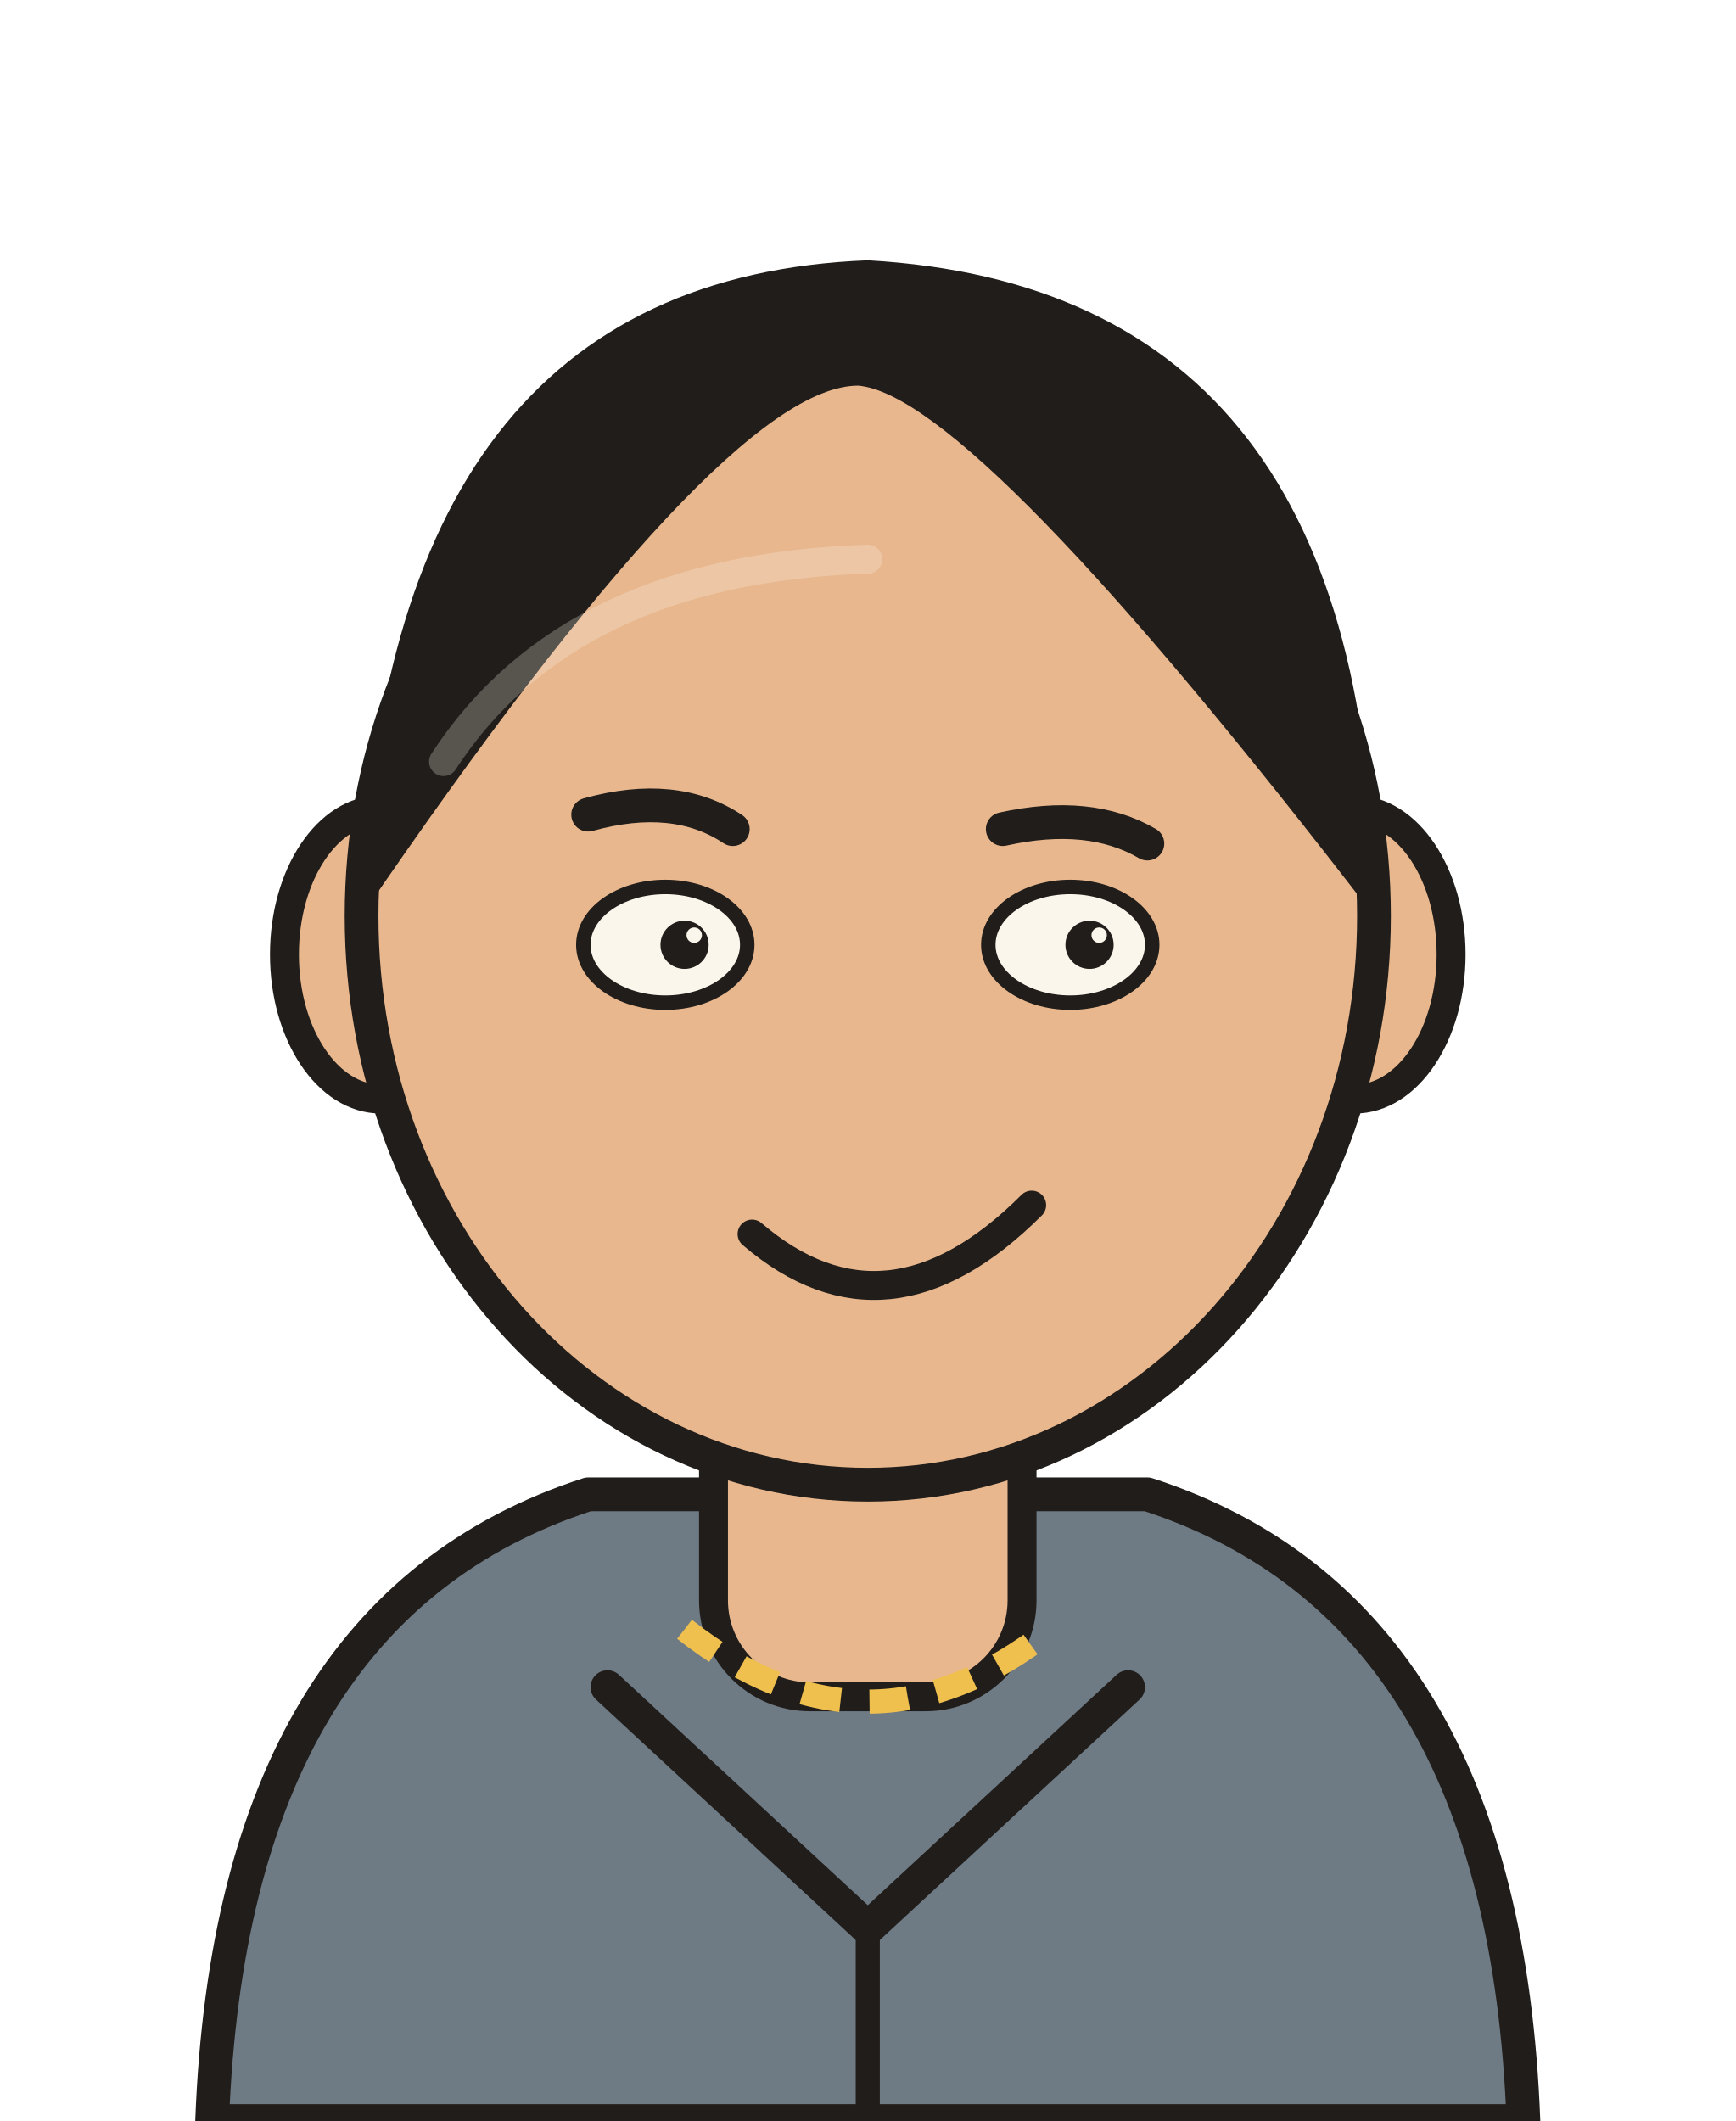
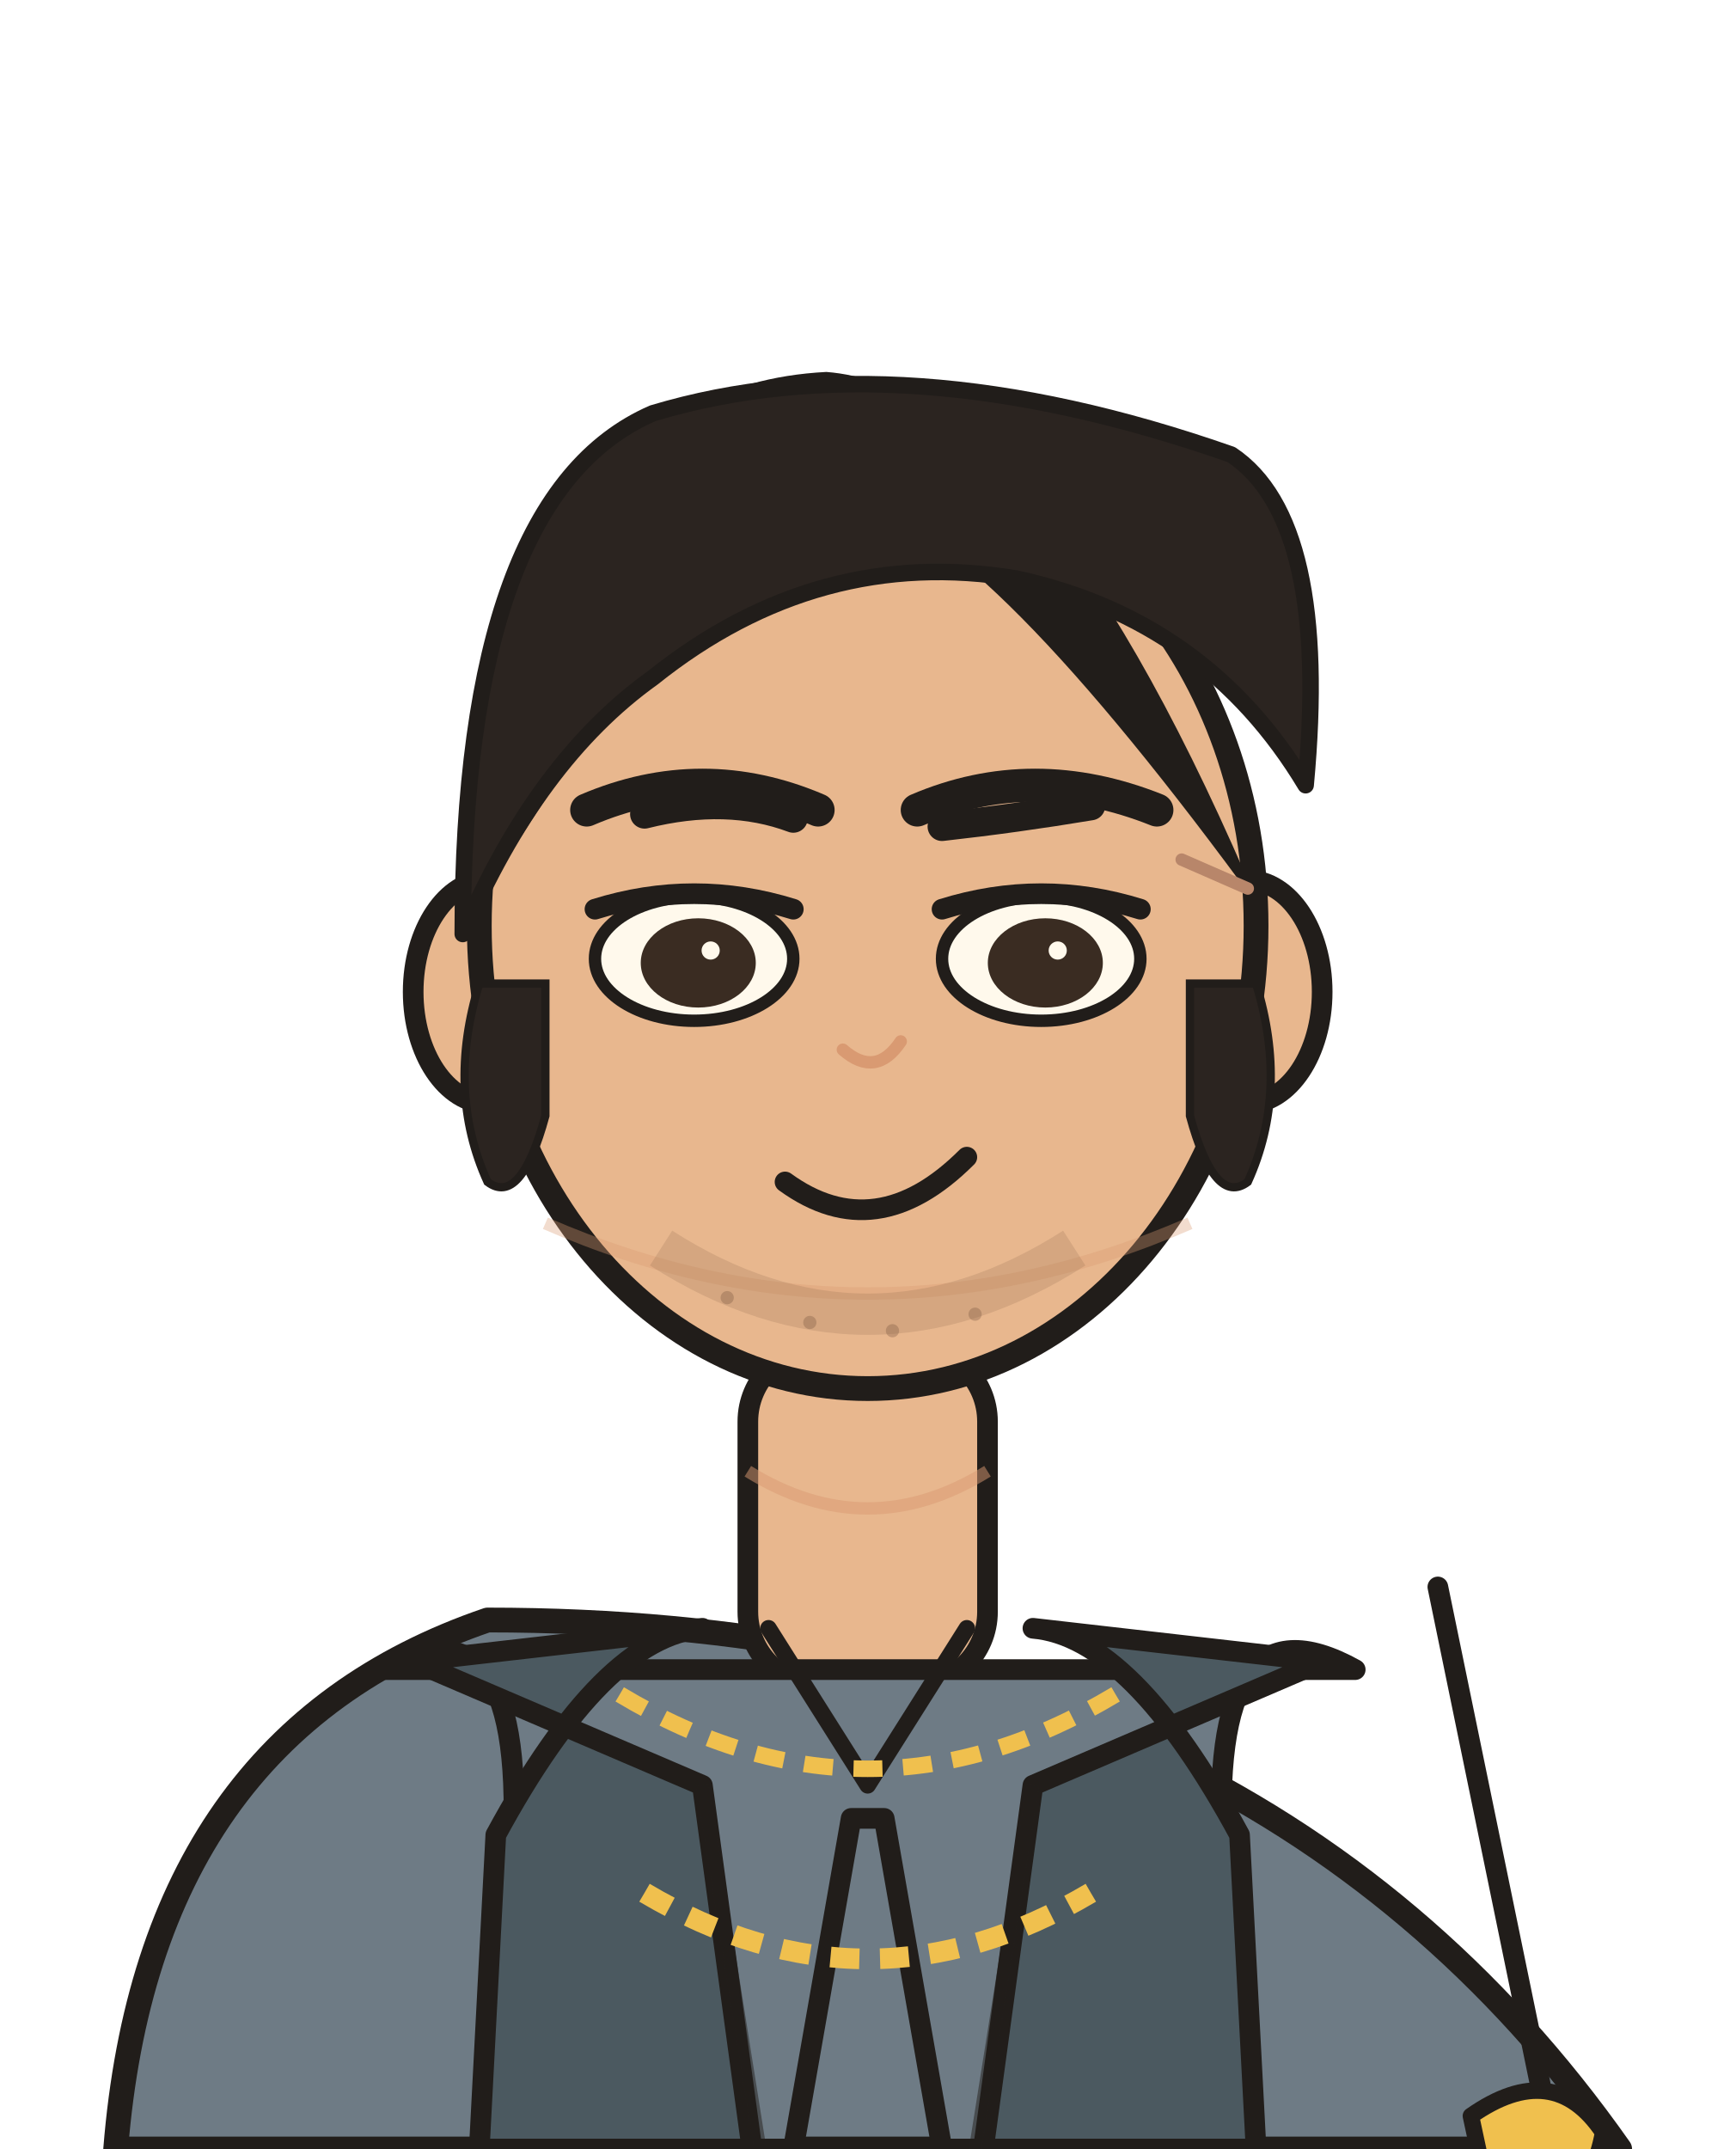
- <svg xmlns="http://www.w3.org/2000/svg" width="360" height="440" viewBox="0 0 360 440" fill="none">
-   <defs />
-   <path d="M44 440 Q48 334 122 310 H238 Q312 334 316 440Z" fill="#6e7b85" stroke="#211d1a" stroke-width="7" stroke-linejoin="round" stroke-linecap="round" />
-   <rect x="148" y="272" width="64" height="80" rx="20" fill="#e8b78e" stroke="#211d1a" stroke-width="6" stroke-linejoin="round" stroke-linecap="round" />
-   <ellipse cx="79" cy="198" rx="20" ry="30" fill="#e8b78e" stroke="#211d1a" stroke-width="6" stroke-linejoin="round" stroke-linecap="round" />
-   <ellipse cx="281" cy="198" rx="20" ry="30" fill="#e8b78e" stroke="#211d1a" stroke-width="6" stroke-linejoin="round" stroke-linecap="round" />
-   <ellipse cx="180" cy="190" rx="105" ry="118" fill="#e8b78e" stroke="#211d1a" stroke-width="7" stroke-linejoin="round" stroke-linecap="round" />
-   <path d="M75 190 Q79 58 180 54 Q285 60 285 190 Q202 82 178 80 Q150 80 75 190Z" fill="#211d1a" />
-   <path d="M126 350 L180 400 L234 350" fill="none" stroke="#211d1a" stroke-width="7" stroke-linejoin="round" stroke-linecap="round" />
-   <path d="M180 400 L180 440" stroke="#211d1a" stroke-width="5" />
-   <path d="M122 169 q18 -5 30 3" fill="none" stroke="#211d1a" stroke-width="7" stroke-linecap="round" />
-   <path d="M208 172 q18 -4 30 3" fill="none" stroke="#211d1a" stroke-width="7" stroke-linecap="round" />
-   <ellipse cx="138" cy="196" rx="17" ry="12" fill="#fbf6eb" stroke="#211d1a" stroke-width="3" stroke-linejoin="round" stroke-linecap="round" />
-   <ellipse cx="222" cy="196" rx="17" ry="12" fill="#fbf6eb" stroke="#211d1a" stroke-width="3" stroke-linejoin="round" stroke-linecap="round" />
-   <circle cx="142" cy="196" r="5" fill="#211d1a" />
-   <circle cx="226" cy="196" r="5" fill="#211d1a" />
-   <circle cx="144" cy="194" r="1.6" fill="#fbf6eb" />
-   <circle cx="228" cy="194" r="1.6" fill="#fbf6eb" />
-   <path d="M156 256 Q184 280 214 250" fill="none" stroke="#211d1a" stroke-width="6" stroke-linejoin="round" stroke-linecap="round" />
-   <path d="M142 338 q38 30 76 0" fill="none" stroke="#f0c04e" stroke-width="5" stroke-dasharray="8 6" />
-   <path d="M92 158 Q118 118 180 116" fill="none" stroke="#fbf6eb" stroke-width="6" opacity=".25" stroke-linecap="round" />
+ <svg xmlns="http://www.w3.org/2000/svg" width="420" height="520" viewBox="0 0 420 520" fill="none">
+   <path d="M28 520 Q36 420 118 392 H118 Q302 392 392 520Z" fill="#6e7b85" stroke="#211d1a" stroke-width="6" stroke-linejoin="round" stroke-linecap="round" />
+   <rect x="181" y="326" width="58" height="82" rx="18" fill="#e8b78e" stroke="#211d1a" stroke-width="5" stroke-linejoin="round" stroke-linecap="round" />
+   <path d="M181 356 Q210 374 239 356" fill="none" stroke="#d99a72" stroke-width="3" opacity=".5" />
+   <path d="M92 404 Q128 384 124 450 L150 520 H192 L206 440 L214 440 L228 520 H270 L296 450 Q292 384 328 404Z" fill="#6e7b85" stroke="#211d1a" stroke-width="5" stroke-linejoin="round" stroke-linecap="round" />
+   <path d="M100 402 L170 432 L182 520 L116 520 L120 444 Q146 396 170 394Z" fill="#4b5960" stroke="#211d1a" stroke-width="5" stroke-linejoin="round" stroke-linecap="round" />
+   <path d="M320 402 L250 432 L238 520 L304 520 L300 444 Q274 396 250 394Z" fill="#4b5960" stroke="#211d1a" stroke-width="5" stroke-linejoin="round" stroke-linecap="round" />
+   <path d="M170 432 L184 520M250 432 L236 520" stroke="#211d1a" stroke-width="3" opacity=".5" />
+   <path d="M156 458 Q210 490 264 458" fill="none" stroke="#f0c04e" stroke-width="5" stroke-dasharray="7 5" />
+   <path d="M186 394 L210 432 L234 394" fill="none" stroke="#211d1a" stroke-width="4" stroke-linejoin="round" stroke-linecap="round" />
+   <ellipse cx="118" cy="240" rx="18" ry="27" fill="#e8b78e" stroke="#211d1a" stroke-width="5" stroke-linejoin="round" stroke-linecap="round" />
+   <ellipse cx="302" cy="240" rx="18" ry="27" fill="#e8b78e" stroke="#211d1a" stroke-width="5" stroke-linejoin="round" stroke-linecap="round" />
+   <ellipse cx="210" cy="224" rx="94" ry="112" fill="#e8b78e" stroke="#211d1a" stroke-width="6" stroke-linejoin="round" stroke-linecap="round" />
+   <path d="M132 296 Q210 330 288 296" fill="none" stroke="#d99a72" stroke-width="3" opacity=".35" />
+   <path d="M114 222 Q122 94 200 90 Q252 94 305 220 Q238 128 208 122 Q174 122 114 222Z" fill="#211d1a" />
+   <path d="M152 108 Q206 94 264 114" fill="none" stroke="#fff9ec" stroke-width="4" opacity=".18" />
+   <path d="M156 197 Q176 192 192 198" fill="none" stroke="#211d1a" stroke-width="7" stroke-linecap="round" />
+   <path d="M228 200 Q246 198 264 195" fill="none" stroke="#211d1a" stroke-width="7" stroke-linecap="round" />
+   <ellipse cx="168" cy="232" rx="24" ry="15" fill="#fff9ec" stroke="#211d1a" stroke-width="3" stroke-linejoin="round" stroke-linecap="round" />
+   <ellipse cx="169" cy="233" rx="13.92" ry="10.8" fill="#3a2c22" />
+   <circle cx="172" cy="230" r="2.2" fill="#fff9ec" />
+   <path d="M144 220.0 Q168 212.5 192 220.0" fill="none" stroke="#211d1a" stroke-width="5" stroke-linecap="round" />
+   <ellipse cx="252" cy="232" rx="24" ry="15" fill="#fff9ec" stroke="#211d1a" stroke-width="3" stroke-linejoin="round" stroke-linecap="round" />
+   <ellipse cx="253" cy="233" rx="13.92" ry="10.8" fill="#3a2c22" />
+   <circle cx="256" cy="230" r="2.2" fill="#fff9ec" />
+   <path d="M228 220.0 Q252 212.5 276 220.0" fill="none" stroke="#211d1a" stroke-width="5" stroke-linecap="round" />
+   <path d="M204 254 Q212 261 218 252" fill="none" stroke="#d99a72" stroke-width="3" stroke-linecap="round" />
+   <path d="M190 286 Q212 302 234 280" fill="none" stroke="#211d1a" stroke-width="5" stroke-linejoin="round" stroke-linecap="round" />
+   <path d="M150 410 Q210 446 270 410" fill="none" stroke="#f0c04e" stroke-width="4" stroke-dasharray="7 5" />
+   <path d="M348 384 L376 520" stroke="#211d1a" stroke-width="5" stroke-linecap="round" />
+   <path d="M356 512 q20 -14 32 4 q-4 22 -26 24Z" fill="#f0c04e" stroke="#211d1a" stroke-width="4" stroke-linejoin="round" stroke-linecap="round" />
+   <path d="M112 226 Q112 120 158 100 Q218 82 298 110 Q322 126 316 190 Q292 150 246 140 Q198 132 158 164 Q130 184 112 226Z" fill="#2b2420" stroke="#211d1a" stroke-width="4" stroke-linejoin="round" />
+   <path d="M116 238 Q108 264 118 286 Q126 292 132 270 L132 238Z" fill="#2b2420" stroke="#211d1a" stroke-width="2" />
+   <path d="M304 238 Q312 264 302 286 Q294 292 288 270 L288 238Z" fill="#2b2420" stroke="#211d1a" stroke-width="2" />
+   <path d="M142 196 Q170 184 198 196M222 196 Q250 184 280 196" fill="none" stroke="#211d1a" stroke-width="8" stroke-linecap="round" />
+   <path d="M286 208 l16 7" stroke="#b8866a" stroke-width="3" stroke-linecap="round" />
+   <path d="M160 302 Q210 334 260 302" fill="none" stroke="#6b4b36" stroke-width="10" opacity=".16" />
+   <circle cx="176" cy="314" r="1.6" fill="#6b4b36" opacity=".3" />
+   <circle cx="196" cy="320" r="1.6" fill="#6b4b36" opacity=".3" />
+   <circle cx="216" cy="322" r="1.6" fill="#6b4b36" opacity=".3" />
+   <circle cx="236" cy="318" r="1.6" fill="#6b4b36" opacity=".3" />
</svg>
